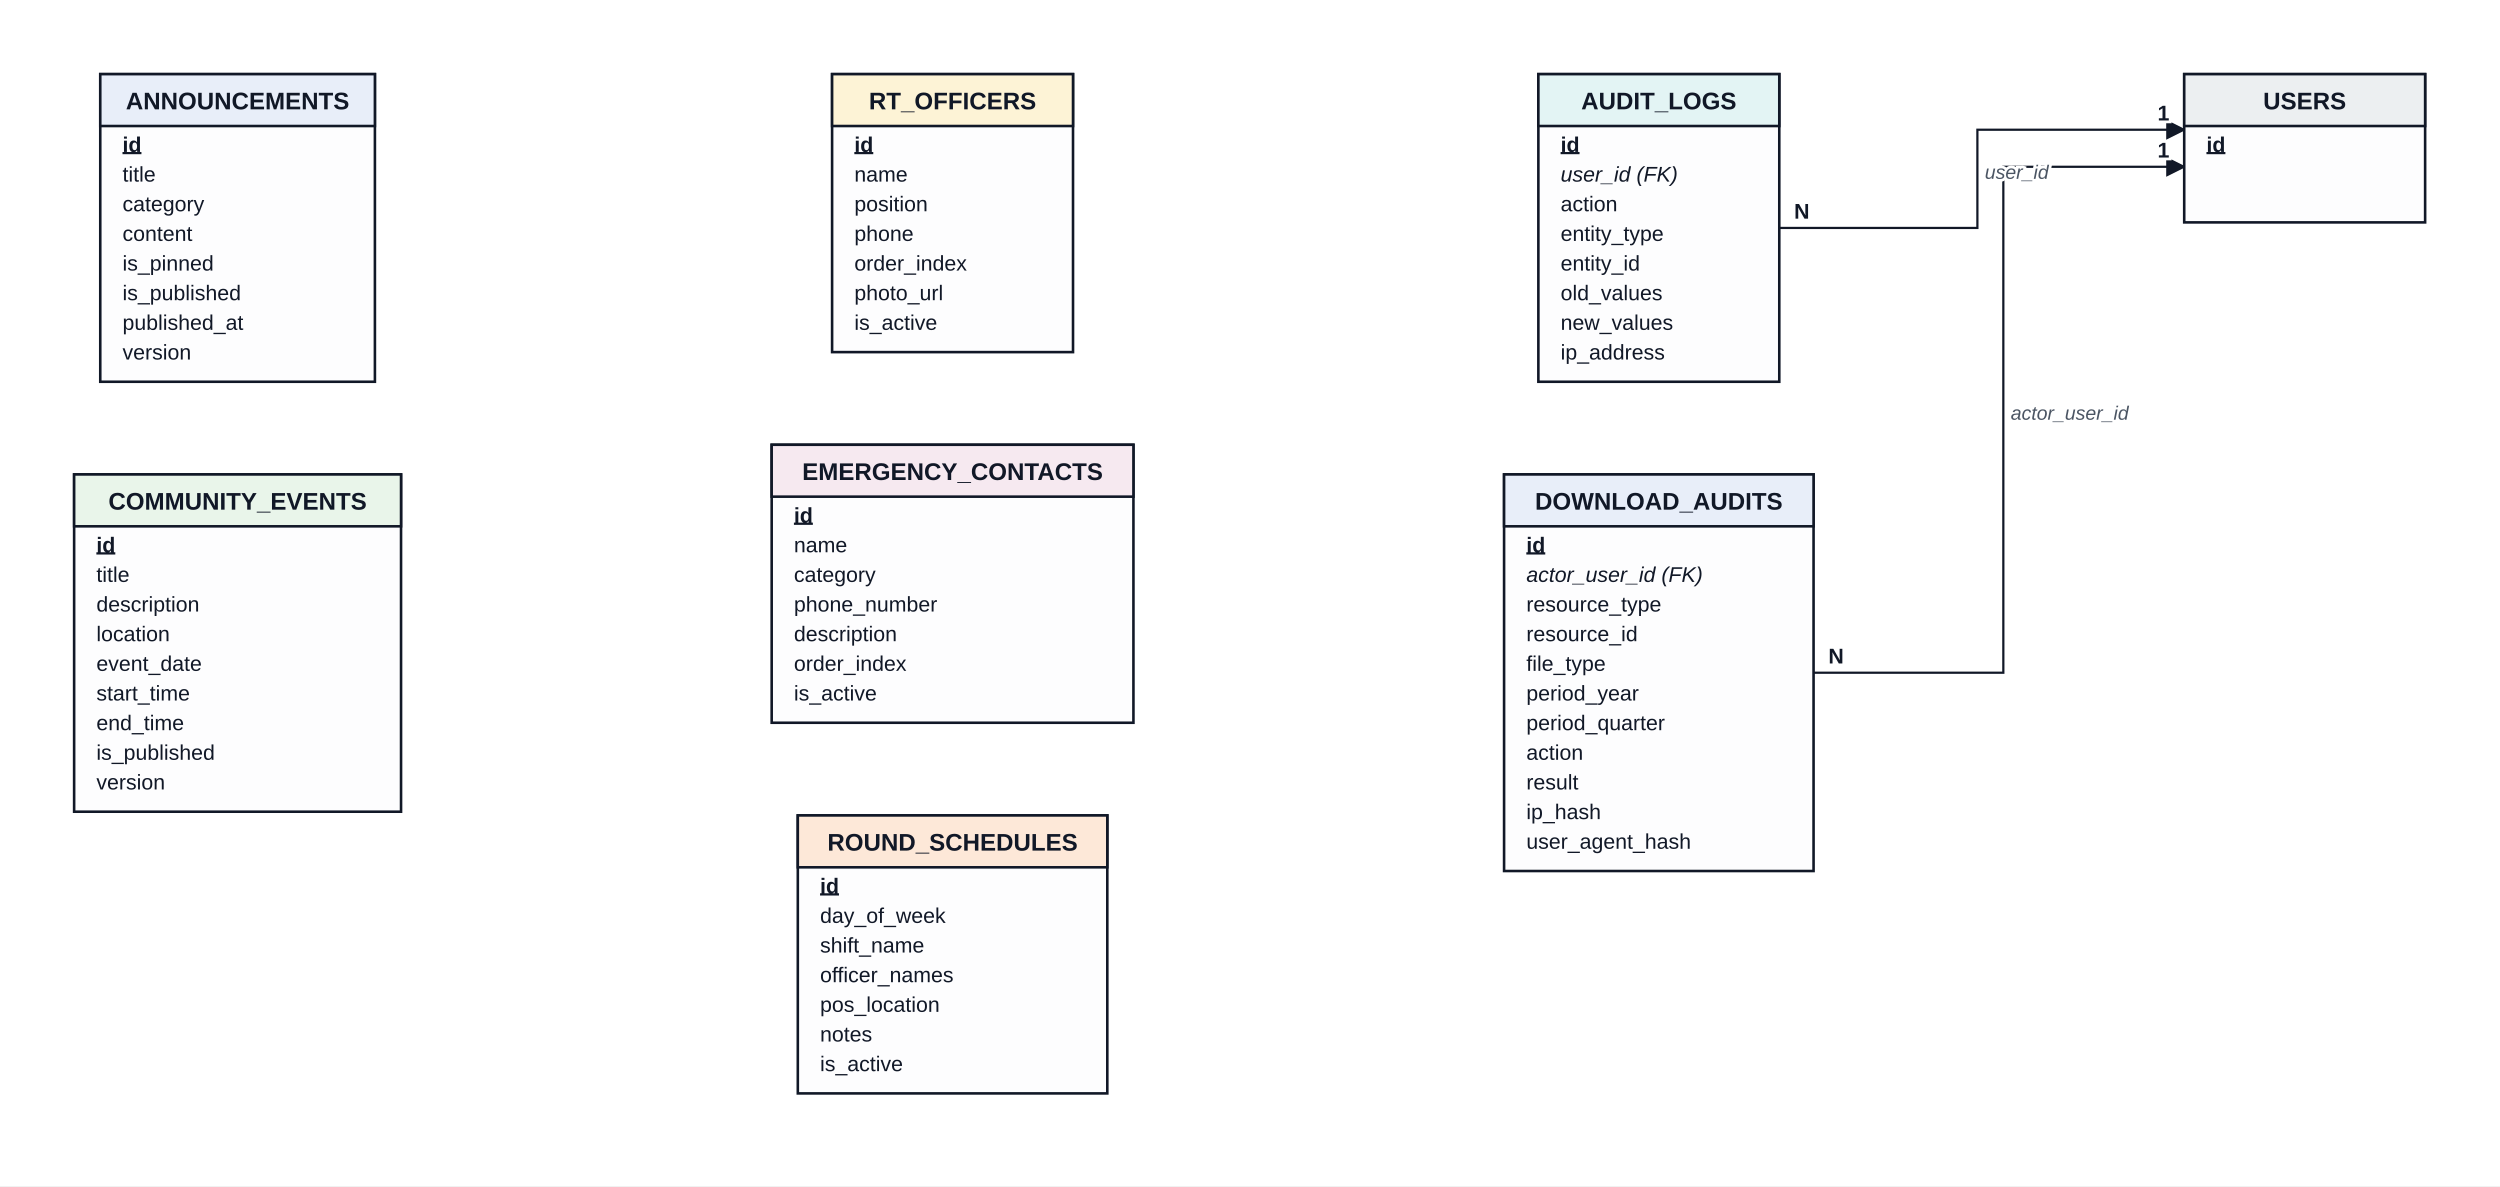
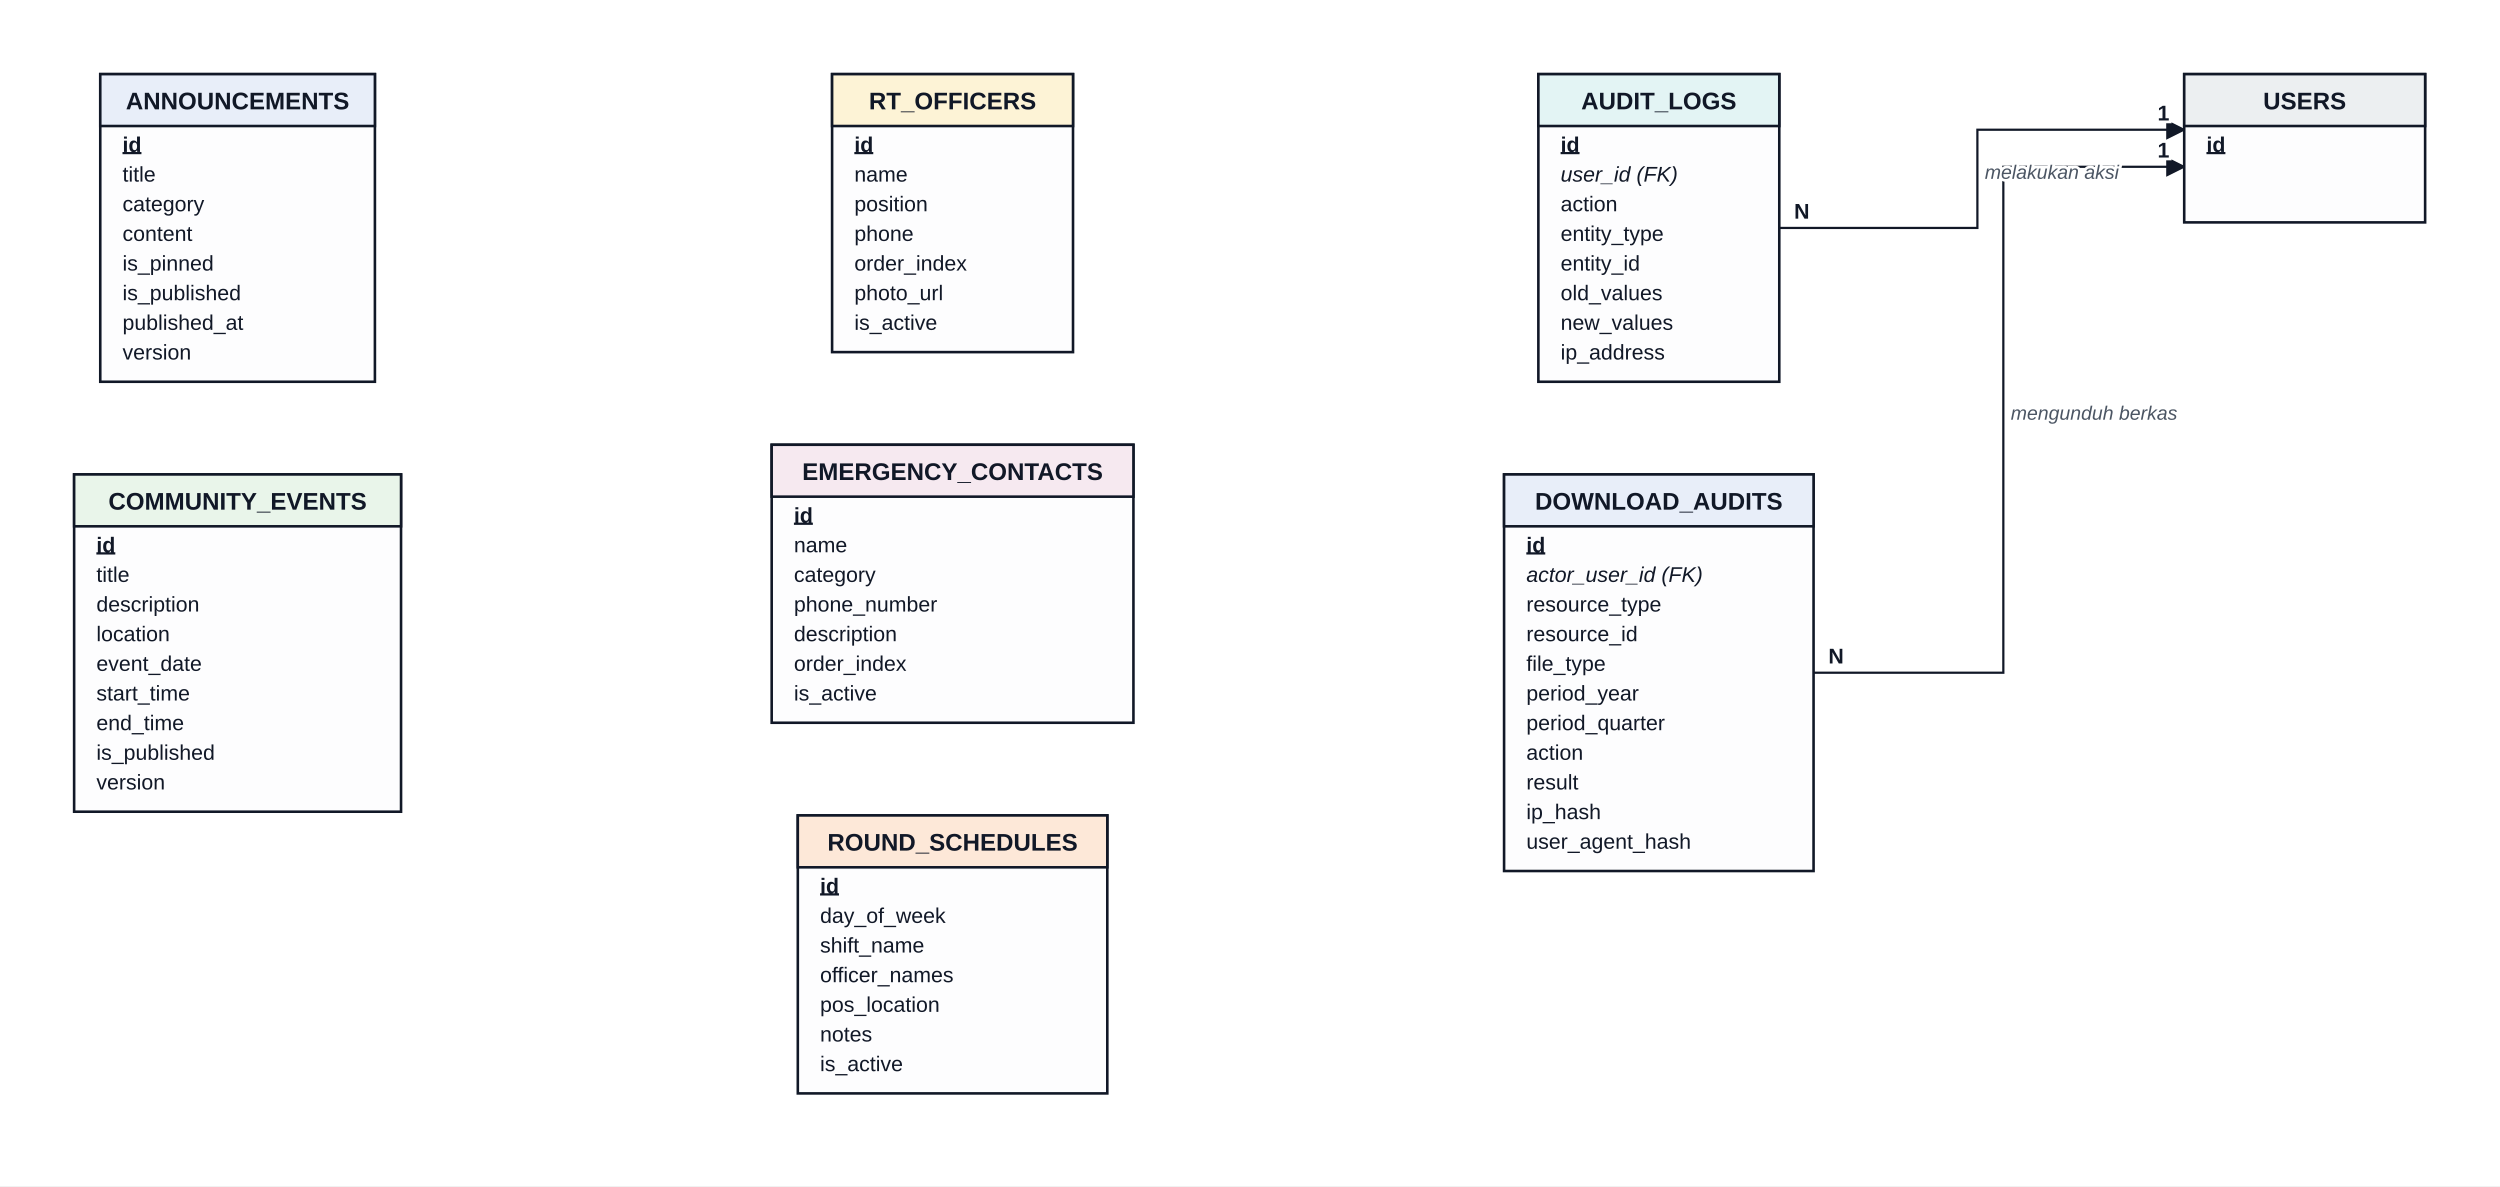
<svg xmlns="http://www.w3.org/2000/svg" viewBox="0 0 1349 640" width="1349" height="640" role="img">
  <defs>
    <marker id="ar" viewBox="0 0 10 10" refX="9" refY="5" markerWidth="9" markerHeight="9" orient="auto">
      <path d="M0 0 L10 5 L0 10 Z" fill="#111827" />
    </marker>
  </defs>
  <rect width="1349" height="640" fill="#ffffff" />
  <path d="M960.1 123.0 H1067.0 V70.0 H1178.6" fill="none" stroke="#111827" stroke-width="1.2" marker-end="url(#ar)" />
  <path d="M978.6 363.0 H1081.0 V90.0 H1178.6" fill="none" stroke="#111827" stroke-width="1.2" marker-end="url(#ar)" />
  <rect x="54.1" y="40.0" width="148.2" height="166.0" fill="#fdfdfe" stroke="#111827" stroke-width="1.4" />
  <rect x="54.1" y="40.0" width="148.2" height="28" fill="#e8eef9" stroke="#111827" stroke-width="1.4" />
  <text x="128.2" y="59" text-anchor="middle" font-size="13" font-weight="bold" fill="#111827" font-family="Arial, Helvetica, sans-serif">ANNOUNCEMENTS</text>
  <text x="66.1" y="82.0" font-size="11.5" fill="#111827" font-family="Arial, Helvetica, sans-serif" font-weight="bold" text-decoration="underline">id</text>
  <text x="66.1" y="98.0" font-size="11.5" fill="#111827" font-family="Arial, Helvetica, sans-serif">title</text>
  <text x="66.1" y="114.0" font-size="11.5" fill="#111827" font-family="Arial, Helvetica, sans-serif">category</text>
  <text x="66.1" y="130.0" font-size="11.5" fill="#111827" font-family="Arial, Helvetica, sans-serif">content</text>
  <text x="66.1" y="146.0" font-size="11.5" fill="#111827" font-family="Arial, Helvetica, sans-serif">is_pinned</text>
  <text x="66.1" y="162.0" font-size="11.5" fill="#111827" font-family="Arial, Helvetica, sans-serif">is_published</text>
  <text x="66.1" y="178.0" font-size="11.5" fill="#111827" font-family="Arial, Helvetica, sans-serif">published_at</text>
  <text x="66.1" y="194.0" font-size="11.5" fill="#111827" font-family="Arial, Helvetica, sans-serif">version</text>
  <rect x="40.0" y="256.0" width="176.4" height="182.0" fill="#fdfdfe" stroke="#111827" stroke-width="1.4" />
  <rect x="40.0" y="256.0" width="176.4" height="28" fill="#e9f5ea" stroke="#111827" stroke-width="1.4" />
  <text x="128.2" y="275" text-anchor="middle" font-size="13" font-weight="bold" fill="#111827" font-family="Arial, Helvetica, sans-serif">COMMUNITY_EVENTS</text>
  <text x="52.0" y="298.0" font-size="11.5" fill="#111827" font-family="Arial, Helvetica, sans-serif" font-weight="bold" text-decoration="underline">id</text>
  <text x="52.0" y="314.0" font-size="11.5" fill="#111827" font-family="Arial, Helvetica, sans-serif">title</text>
  <text x="52.0" y="330.0" font-size="11.5" fill="#111827" font-family="Arial, Helvetica, sans-serif">description</text>
  <text x="52.0" y="346.0" font-size="11.5" fill="#111827" font-family="Arial, Helvetica, sans-serif">location</text>
  <text x="52.0" y="362.0" font-size="11.5" fill="#111827" font-family="Arial, Helvetica, sans-serif">event_date</text>
  <text x="52.0" y="378.0" font-size="11.5" fill="#111827" font-family="Arial, Helvetica, sans-serif">start_time</text>
  <text x="52.0" y="394.0" font-size="11.5" fill="#111827" font-family="Arial, Helvetica, sans-serif">end_time</text>
  <text x="52.0" y="410.0" font-size="11.5" fill="#111827" font-family="Arial, Helvetica, sans-serif">is_published</text>
  <text x="52.0" y="426.0" font-size="11.5" fill="#111827" font-family="Arial, Helvetica, sans-serif">version</text>
  <rect x="449.0" y="40.0" width="130.0" height="150.0" fill="#fdfdfe" stroke="#111827" stroke-width="1.4" />
  <rect x="449.0" y="40.0" width="130.0" height="28" fill="#fdf3d6" stroke="#111827" stroke-width="1.4" />
  <text x="514.0" y="59" text-anchor="middle" font-size="13" font-weight="bold" fill="#111827" font-family="Arial, Helvetica, sans-serif">RT_OFFICERS</text>
  <text x="461.0" y="82.0" font-size="11.5" fill="#111827" font-family="Arial, Helvetica, sans-serif" font-weight="bold" text-decoration="underline">id</text>
  <text x="461.0" y="98.0" font-size="11.5" fill="#111827" font-family="Arial, Helvetica, sans-serif">name</text>
  <text x="461.0" y="114.0" font-size="11.5" fill="#111827" font-family="Arial, Helvetica, sans-serif">position</text>
  <text x="461.0" y="130.0" font-size="11.5" fill="#111827" font-family="Arial, Helvetica, sans-serif">phone</text>
  <text x="461.0" y="146.0" font-size="11.5" fill="#111827" font-family="Arial, Helvetica, sans-serif">order_index</text>
  <text x="461.0" y="162.0" font-size="11.5" fill="#111827" font-family="Arial, Helvetica, sans-serif">photo_url</text>
  <text x="461.0" y="178.0" font-size="11.5" fill="#111827" font-family="Arial, Helvetica, sans-serif">is_active</text>
  <rect x="416.4" y="240.0" width="195.2" height="150.0" fill="#fdfdfe" stroke="#111827" stroke-width="1.4" />
  <rect x="416.4" y="240.0" width="195.2" height="28" fill="#f6e9f0" stroke="#111827" stroke-width="1.4" />
  <text x="514.0" y="259" text-anchor="middle" font-size="13" font-weight="bold" fill="#111827" font-family="Arial, Helvetica, sans-serif">EMERGENCY_CONTACTS</text>
  <text x="428.4" y="282.0" font-size="11.5" fill="#111827" font-family="Arial, Helvetica, sans-serif" font-weight="bold" text-decoration="underline">id</text>
  <text x="428.4" y="298.0" font-size="11.5" fill="#111827" font-family="Arial, Helvetica, sans-serif">name</text>
  <text x="428.4" y="314.0" font-size="11.5" fill="#111827" font-family="Arial, Helvetica, sans-serif">category</text>
  <text x="428.4" y="330.0" font-size="11.5" fill="#111827" font-family="Arial, Helvetica, sans-serif">phone_number</text>
  <text x="428.4" y="346.0" font-size="11.5" fill="#111827" font-family="Arial, Helvetica, sans-serif">description</text>
  <text x="428.4" y="362.0" font-size="11.5" fill="#111827" font-family="Arial, Helvetica, sans-serif">order_index</text>
  <text x="428.4" y="378.0" font-size="11.5" fill="#111827" font-family="Arial, Helvetica, sans-serif">is_active</text>
  <rect x="430.5" y="440.0" width="167.0" height="150.0" fill="#fdfdfe" stroke="#111827" stroke-width="1.4" />
  <rect x="430.5" y="440.0" width="167.0" height="28" fill="#fde8d8" stroke="#111827" stroke-width="1.4" />
  <text x="514.0" y="459" text-anchor="middle" font-size="13" font-weight="bold" fill="#111827" font-family="Arial, Helvetica, sans-serif">ROUND_SCHEDULES</text>
  <text x="442.5" y="482.0" font-size="11.5" fill="#111827" font-family="Arial, Helvetica, sans-serif" font-weight="bold" text-decoration="underline">id</text>
  <text x="442.5" y="498.0" font-size="11.5" fill="#111827" font-family="Arial, Helvetica, sans-serif">day_of_week</text>
  <text x="442.5" y="514.0" font-size="11.5" fill="#111827" font-family="Arial, Helvetica, sans-serif">shift_name</text>
  <text x="442.5" y="530.0" font-size="11.5" fill="#111827" font-family="Arial, Helvetica, sans-serif">officer_names</text>
  <text x="442.5" y="546.0" font-size="11.5" fill="#111827" font-family="Arial, Helvetica, sans-serif">pos_location</text>
  <text x="442.5" y="562.0" font-size="11.5" fill="#111827" font-family="Arial, Helvetica, sans-serif">notes</text>
  <text x="442.5" y="578.0" font-size="11.5" fill="#111827" font-family="Arial, Helvetica, sans-serif">is_active</text>
  <rect x="830.1" y="40.0" width="130.0" height="166.0" fill="#fdfdfe" stroke="#111827" stroke-width="1.4" />
  <rect x="830.1" y="40.0" width="130.0" height="28" fill="#e3f4f4" stroke="#111827" stroke-width="1.4" />
  <text x="895.1" y="59" text-anchor="middle" font-size="13" font-weight="bold" fill="#111827" font-family="Arial, Helvetica, sans-serif">AUDIT_LOGS</text>
  <text x="842.1" y="82.0" font-size="11.5" fill="#111827" font-family="Arial, Helvetica, sans-serif" font-weight="bold" text-decoration="underline">id</text>
  <text x="842.1" y="98.0" font-size="11.5" fill="#111827" font-family="Arial, Helvetica, sans-serif" font-style="italic">user_id (FK)</text>
  <text x="842.1" y="114.0" font-size="11.5" fill="#111827" font-family="Arial, Helvetica, sans-serif">action</text>
  <text x="842.1" y="130.0" font-size="11.5" fill="#111827" font-family="Arial, Helvetica, sans-serif">entity_type</text>
  <text x="842.1" y="146.0" font-size="11.5" fill="#111827" font-family="Arial, Helvetica, sans-serif">entity_id</text>
  <text x="842.1" y="162.0" font-size="11.5" fill="#111827" font-family="Arial, Helvetica, sans-serif">old_values</text>
  <text x="842.1" y="178.0" font-size="11.5" fill="#111827" font-family="Arial, Helvetica, sans-serif">new_values</text>
  <text x="842.1" y="194.0" font-size="11.5" fill="#111827" font-family="Arial, Helvetica, sans-serif">ip_address</text>
  <rect x="811.6" y="256.0" width="167.0" height="214.0" fill="#fdfdfe" stroke="#111827" stroke-width="1.4" />
  <rect x="811.6" y="256.0" width="167.0" height="28" fill="#e8eef9" stroke="#111827" stroke-width="1.4" />
  <text x="895.1" y="275" text-anchor="middle" font-size="13" font-weight="bold" fill="#111827" font-family="Arial, Helvetica, sans-serif">DOWNLOAD_AUDITS</text>
  <text x="823.6" y="298.0" font-size="11.5" fill="#111827" font-family="Arial, Helvetica, sans-serif" font-weight="bold" text-decoration="underline">id</text>
  <text x="823.6" y="314.0" font-size="11.5" fill="#111827" font-family="Arial, Helvetica, sans-serif" font-style="italic">actor_user_id (FK)</text>
  <text x="823.6" y="330.0" font-size="11.5" fill="#111827" font-family="Arial, Helvetica, sans-serif">resource_type</text>
  <text x="823.6" y="346.0" font-size="11.5" fill="#111827" font-family="Arial, Helvetica, sans-serif">resource_id</text>
  <text x="823.6" y="362.0" font-size="11.5" fill="#111827" font-family="Arial, Helvetica, sans-serif">file_type</text>
  <text x="823.6" y="378.0" font-size="11.5" fill="#111827" font-family="Arial, Helvetica, sans-serif">period_year</text>
  <text x="823.6" y="394.0" font-size="11.5" fill="#111827" font-family="Arial, Helvetica, sans-serif">period_quarter</text>
  <text x="823.6" y="410.0" font-size="11.5" fill="#111827" font-family="Arial, Helvetica, sans-serif">action</text>
  <text x="823.6" y="426.0" font-size="11.5" fill="#111827" font-family="Arial, Helvetica, sans-serif">result</text>
  <text x="823.6" y="442.0" font-size="11.5" fill="#111827" font-family="Arial, Helvetica, sans-serif">ip_hash</text>
  <text x="823.6" y="458.0" font-size="11.5" fill="#111827" font-family="Arial, Helvetica, sans-serif">user_agent_hash</text>
  <rect x="1178.6" y="40.0" width="130.0" height="80.0" fill="#fdfdfe" stroke="#111827" stroke-width="1.4" />
  <rect x="1178.6" y="40.0" width="130.0" height="28" fill="#eceff1" stroke="#111827" stroke-width="1.4" />
  <text x="1243.6" y="59" text-anchor="middle" font-size="13" font-weight="bold" fill="#111827" font-family="Arial, Helvetica, sans-serif">USERS</text>
  <text x="1190.6" y="82.0" font-size="11.5" fill="#111827" font-family="Arial, Helvetica, sans-serif" font-weight="bold" text-decoration="underline">id</text>
  <text x="968.1" y="118.0" text-anchor="start" font-size="11.5" font-weight="bold" fill="#111827" font-family="Arial, Helvetica, sans-serif" stroke="#fff" stroke-width="3" paint-order="stroke">N</text>
  <text x="1170.6" y="65.0" text-anchor="end" font-size="11.5" font-weight="bold" fill="#111827" font-family="Arial, Helvetica, sans-serif" stroke="#fff" stroke-width="3" paint-order="stroke">1</text>
-   <text x="1071.0" y="96.5" font-size="10.5" font-style="italic" fill="#4b5563" font-family="Arial, Helvetica, sans-serif" stroke="#fff" stroke-width="3" paint-order="stroke">user_id</text>
+   <text x="1071.0" y="96.5" font-size="10.5" font-style="italic" fill="#4b5563" font-family="Arial, Helvetica, sans-serif" stroke="#fff" stroke-width="3" paint-order="stroke">melakukan aksi</text>
  <text x="986.6" y="358.0" text-anchor="start" font-size="11.5" font-weight="bold" fill="#111827" font-family="Arial, Helvetica, sans-serif" stroke="#fff" stroke-width="3" paint-order="stroke">N</text>
  <text x="1170.6" y="85.0" text-anchor="end" font-size="11.5" font-weight="bold" fill="#111827" font-family="Arial, Helvetica, sans-serif" stroke="#fff" stroke-width="3" paint-order="stroke">1</text>
-   <text x="1085.0" y="226.5" font-size="10.5" font-style="italic" fill="#4b5563" font-family="Arial, Helvetica, sans-serif" stroke="#fff" stroke-width="3" paint-order="stroke">actor_user_id</text>
+   <text x="1085.0" y="226.5" font-size="10.5" font-style="italic" fill="#4b5563" font-family="Arial, Helvetica, sans-serif" stroke="#fff" stroke-width="3" paint-order="stroke">mengunduh berkas</text>
</svg>
